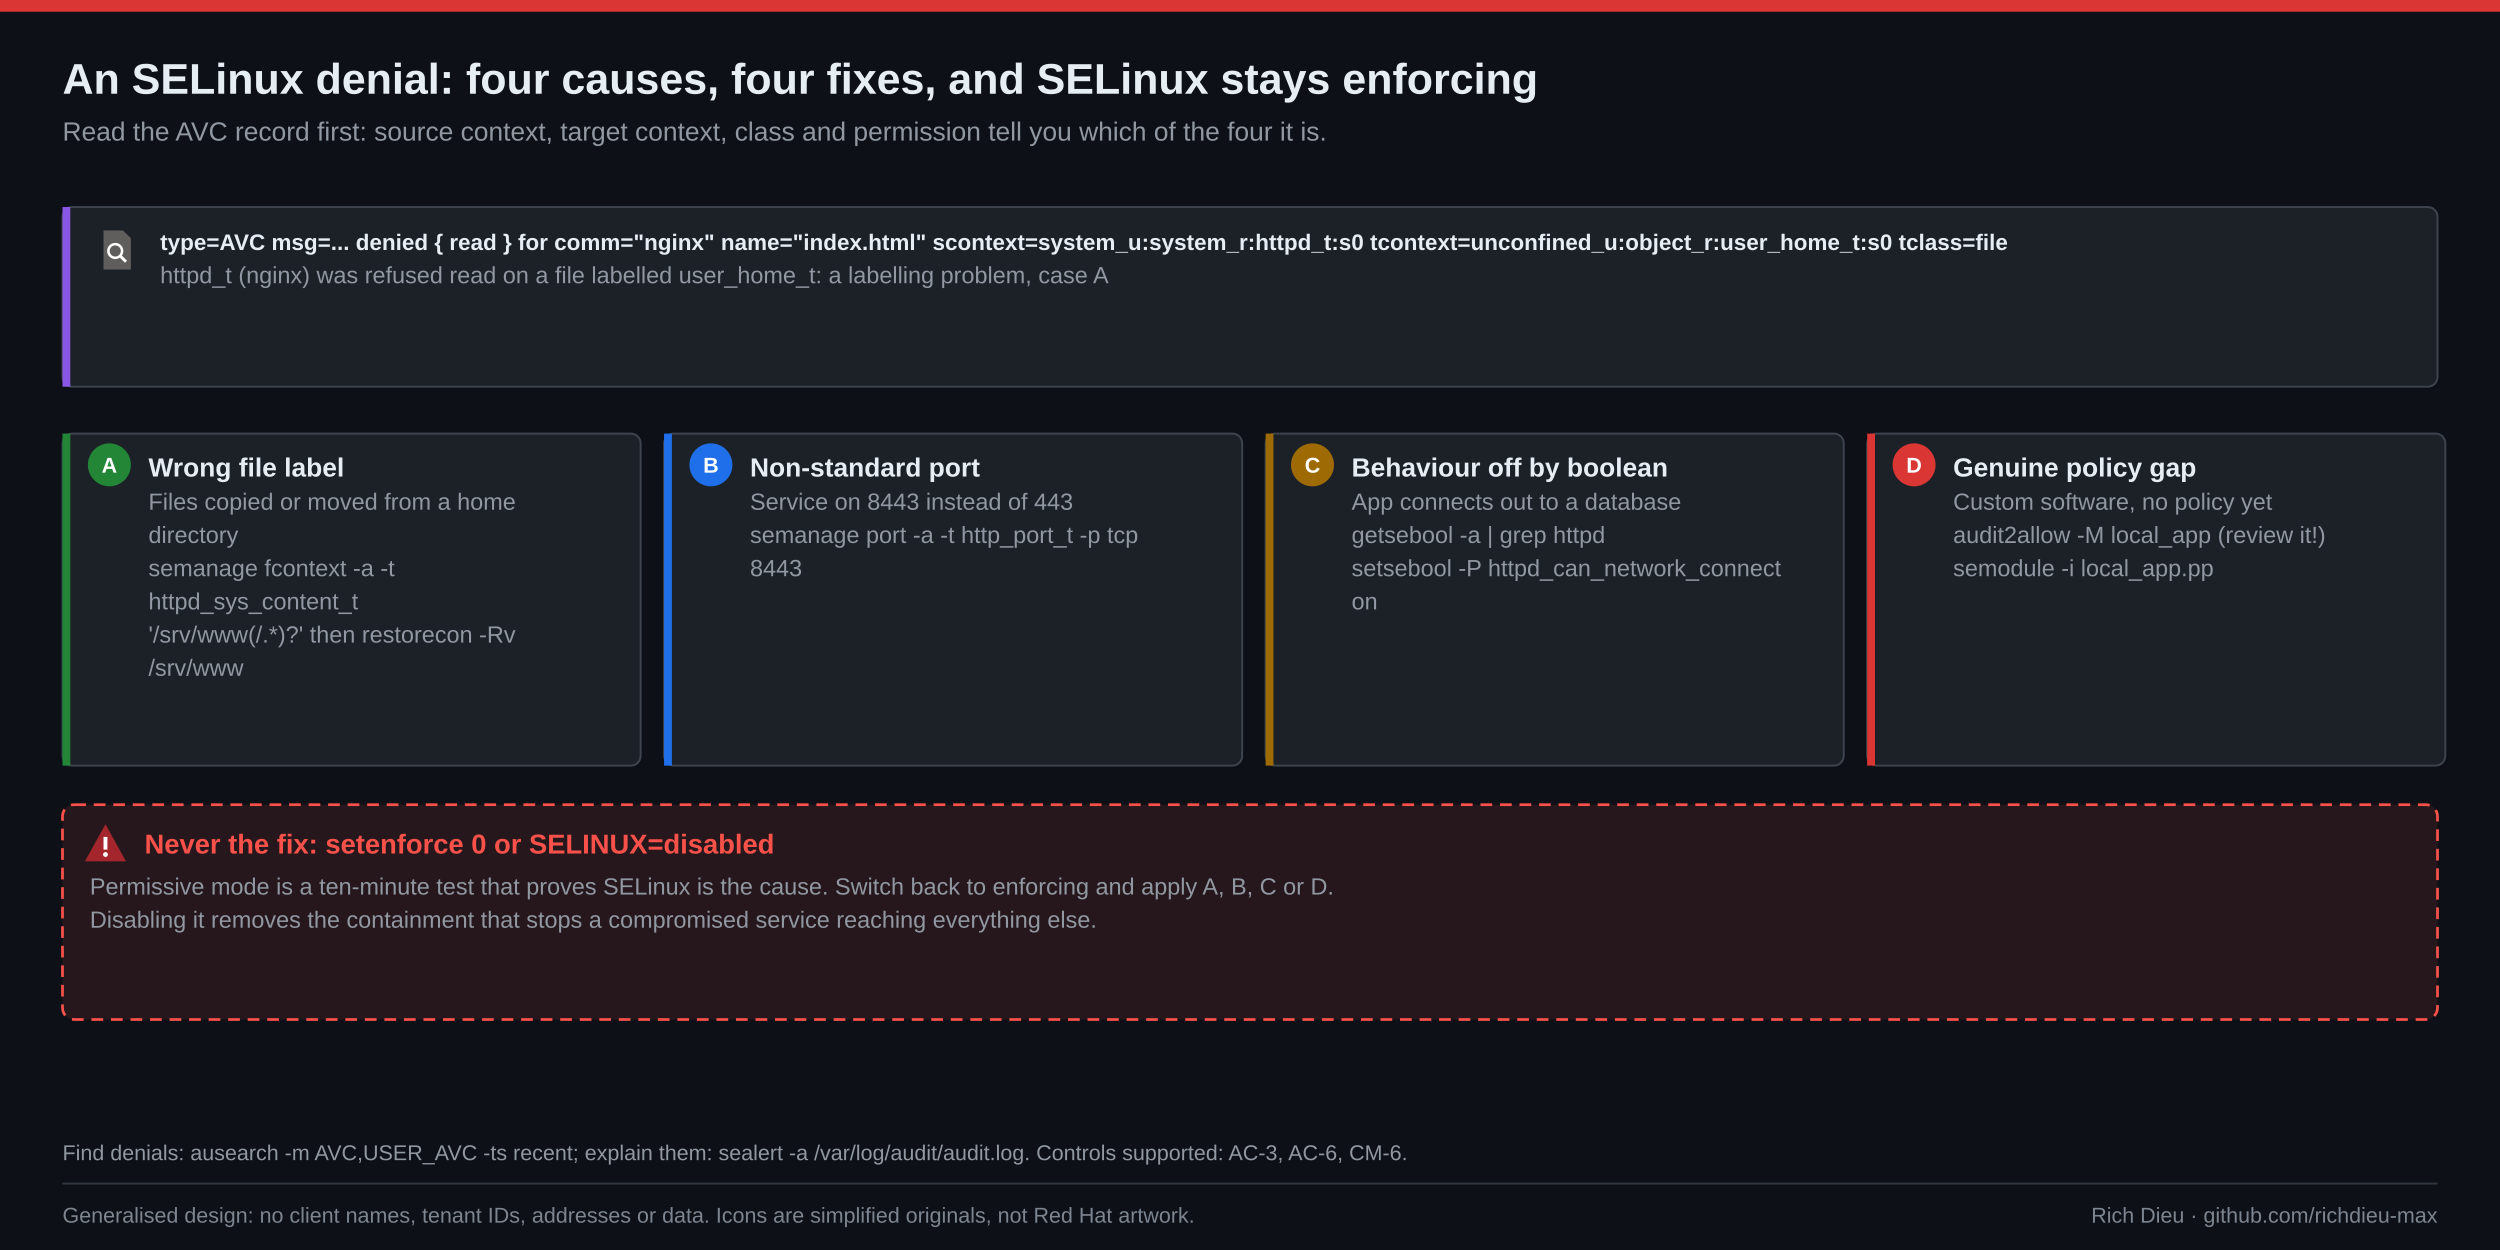
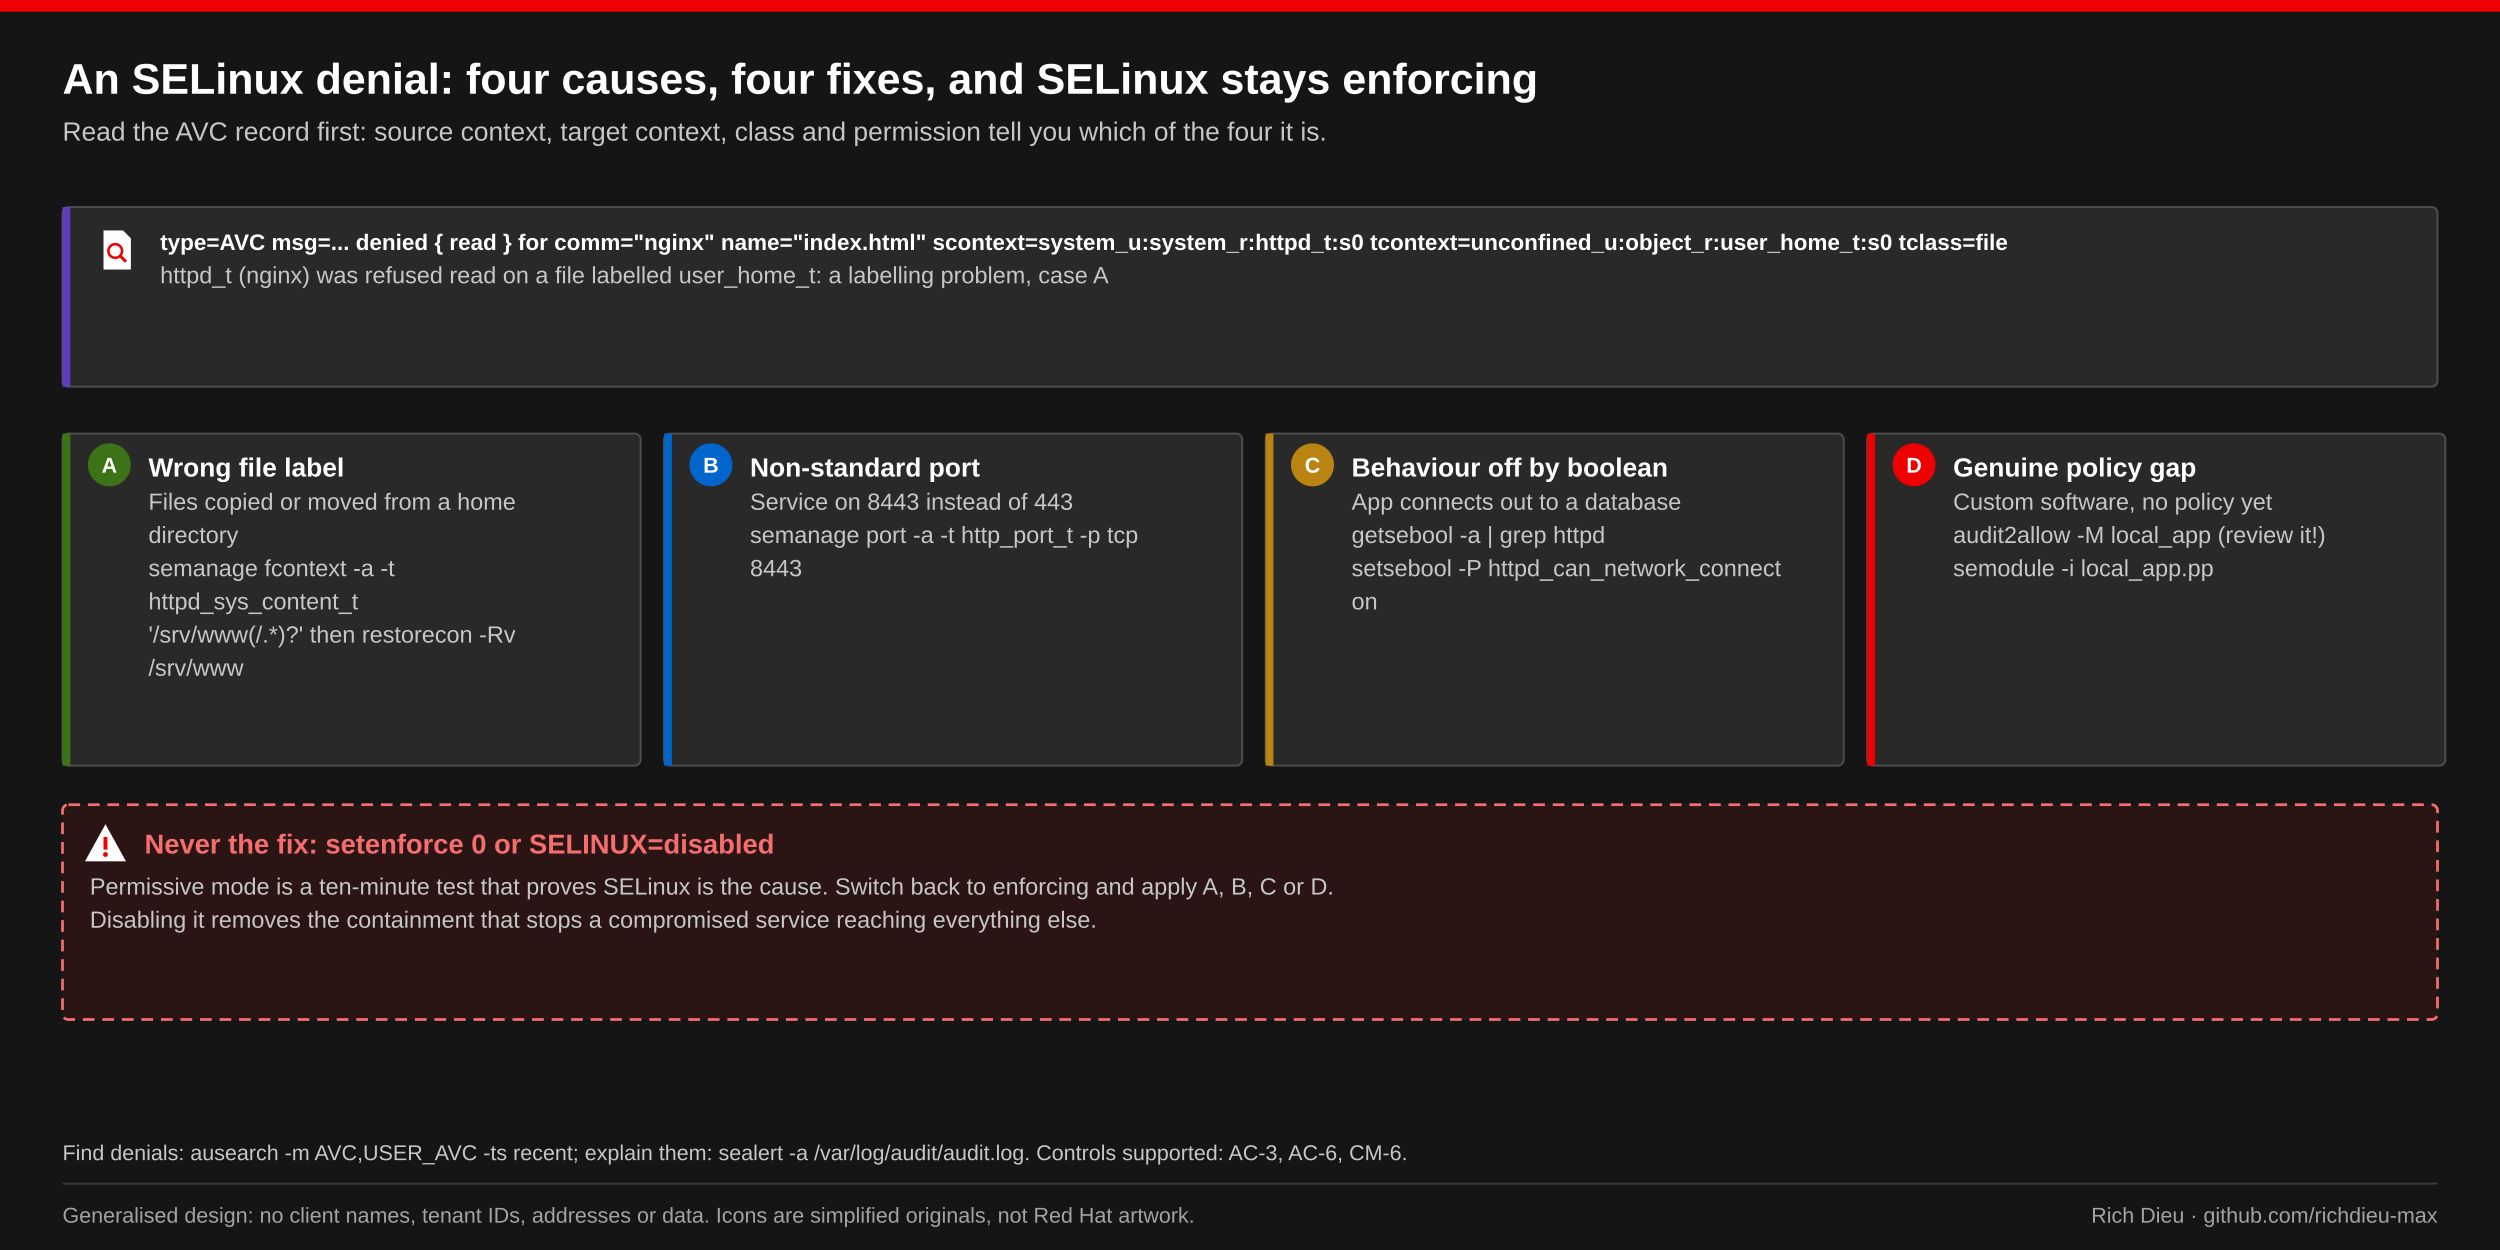
<svg xmlns="http://www.w3.org/2000/svg" viewBox="0 0 1280 640" width="1280" height="640" role="img" aria-label="An SELinux denial: four causes, four fixes, and SELinux stays enforcing">
  <defs />
-   <rect width="1280" height="640" fill="#0D1117" />
-   <rect x="0" y="0" width="1280" height="6" fill="#DA3633" />
-   <text x="32" y="48" font-family="'Segoe UI', 'Segoe UI Web', -apple-system, BlinkMacSystemFont, 'Helvetica Neue', Arial, sans-serif" font-size="22" font-weight="600" fill="#E6EDF3">An SELinux denial: four causes, four fixes, and SELinux stays enforcing</text>
-   <text x="32" y="72" font-family="'Segoe UI', 'Segoe UI Web', -apple-system, BlinkMacSystemFont, 'Helvetica Neue', Arial, sans-serif" font-size="13.5" fill="#9198A1">Read the AVC record first: source context, target context, class and permission tell you which of the four it is.</text>
-   <rect x="33.5" y="108" width="1216" height="92" rx="5" fill="#000" opacity="0.06" />
-   <rect x="32" y="106" width="1216" height="92" rx="5" fill="#1C2128" stroke="#3D444D" stroke-width="1" />
-   <rect x="32" y="106" width="4" height="92" rx="0" fill="#8957E5" />
+   <rect width="1280" height="640" fill="#151515" />
+   <rect x="0" y="0" width="1280" height="6" fill="#EE0000" />
+   <text x="32" y="48" font-family="'Red Hat Text', 'Red Hat Display', Overpass, 'Helvetica Neue', Arial, sans-serif" font-size="22" font-weight="600" fill="#FFFFFF">An SELinux denial: four causes, four fixes, and SELinux stays enforcing</text>
+   <text x="32" y="72" font-family="'Red Hat Text', 'Red Hat Display', Overpass, 'Helvetica Neue', Arial, sans-serif" font-size="13.5" fill="#C7C7C7">Read the AVC record first: source context, target context, class and permission tell you which of the four it is.</text>
+   <rect x="33.5" y="108" width="1216" height="92" rx="3" fill="#000" opacity="0.06" />
+   <rect x="32" y="106" width="1216" height="92" rx="3" fill="#292929" stroke="#4D4D4D" stroke-width="1" />
+   <rect x="32" y="106" width="4" height="92" rx="0" fill="#5E40BE" />
  <g transform="translate(48,116) scale(0.5)">
-     <path d="M10 4 h20 l8 8 v32 h-28 Z" fill="#605E5C" />
-     <circle cx="22" cy="25" r="7" fill="none" stroke="#fff" stroke-width="2.6" />
-     <path d="M27 30 l6 6" stroke="#fff" stroke-width="3" />
+     <path d="M10 4 h20 l8 8 v32 h-28 Z" fill="#FFFFFF" />
+     <circle cx="22" cy="25" r="7" fill="none" stroke="#EE0000" stroke-width="2.6" />
+     <path d="M27 30 l6 6" stroke="#EE0000" stroke-width="3" />
  </g>
-   <text x="82" y="128" font-family="'Segoe UI', 'Segoe UI Web', -apple-system, BlinkMacSystemFont, 'Helvetica Neue', Arial, sans-serif" font-size="11.5" font-weight="600" fill="#E6EDF3" text-anchor="start">type=AVC msg=... denied { read } for comm="nginx" name="index.html" scontext=system_u:system_r:httpd_t:s0 tcontext=unconfined_u:object_r:user_home_t:s0 tclass=file</text>
-   <text x="82" y="145" font-family="'Segoe UI', 'Segoe UI Web', -apple-system, BlinkMacSystemFont, 'Helvetica Neue', Arial, sans-serif" font-size="12" font-weight="400" fill="#9198A1" text-anchor="start">httpd_t (nginx) was refused read on a file labelled user_home_t: a labelling problem, case A</text>
-   <rect x="33.5" y="224" width="296" height="170" rx="5" fill="#000" opacity="0.06" />
-   <rect x="32" y="222" width="296" height="170" rx="5" fill="#1C2128" stroke="#3D444D" stroke-width="1" />
-   <rect x="32" y="222" width="4" height="170" rx="0" fill="#238636" />
-   <circle cx="56" cy="238" r="11" fill="#238636" />
-   <text x="56" y="242" font-family="'Segoe UI', 'Segoe UI Web', -apple-system, BlinkMacSystemFont, 'Helvetica Neue', Arial, sans-serif" font-size="11" font-weight="600" fill="#fff" text-anchor="middle">A</text>
-   <text x="76" y="244" font-family="'Segoe UI', 'Segoe UI Web', -apple-system, BlinkMacSystemFont, 'Helvetica Neue', Arial, sans-serif" font-size="13.5" font-weight="600" fill="#E6EDF3" text-anchor="start">Wrong file label</text>
-   <text x="76" y="261" font-family="'Segoe UI', 'Segoe UI Web', -apple-system, BlinkMacSystemFont, 'Helvetica Neue', Arial, sans-serif" font-size="12" font-weight="400" fill="#9198A1" text-anchor="start">Files copied or moved from a home</text>
-   <text x="76" y="278" font-family="'Segoe UI', 'Segoe UI Web', -apple-system, BlinkMacSystemFont, 'Helvetica Neue', Arial, sans-serif" font-size="12" font-weight="400" fill="#9198A1" text-anchor="start">directory</text>
-   <text x="76" y="295" font-family="'Segoe UI', 'Segoe UI Web', -apple-system, BlinkMacSystemFont, 'Helvetica Neue', Arial, sans-serif" font-size="12" font-weight="400" fill="#9198A1" text-anchor="start">semanage fcontext -a -t</text>
-   <text x="76" y="312" font-family="'Segoe UI', 'Segoe UI Web', -apple-system, BlinkMacSystemFont, 'Helvetica Neue', Arial, sans-serif" font-size="12" font-weight="400" fill="#9198A1" text-anchor="start">httpd_sys_content_t</text>
-   <text x="76" y="329" font-family="'Segoe UI', 'Segoe UI Web', -apple-system, BlinkMacSystemFont, 'Helvetica Neue', Arial, sans-serif" font-size="12" font-weight="400" fill="#9198A1" text-anchor="start">'/srv/www(/.*)?' then restorecon -Rv</text>
-   <text x="76" y="346" font-family="'Segoe UI', 'Segoe UI Web', -apple-system, BlinkMacSystemFont, 'Helvetica Neue', Arial, sans-serif" font-size="12" font-weight="400" fill="#9198A1" text-anchor="start">/srv/www</text>
-   <rect x="341.5" y="224" width="296" height="170" rx="5" fill="#000" opacity="0.06" />
-   <rect x="340" y="222" width="296" height="170" rx="5" fill="#1C2128" stroke="#3D444D" stroke-width="1" />
-   <rect x="340" y="222" width="4" height="170" rx="0" fill="#1F6FEB" />
-   <circle cx="364" cy="238" r="11" fill="#1F6FEB" />
-   <text x="364" y="242" font-family="'Segoe UI', 'Segoe UI Web', -apple-system, BlinkMacSystemFont, 'Helvetica Neue', Arial, sans-serif" font-size="11" font-weight="600" fill="#fff" text-anchor="middle">B</text>
-   <text x="384" y="244" font-family="'Segoe UI', 'Segoe UI Web', -apple-system, BlinkMacSystemFont, 'Helvetica Neue', Arial, sans-serif" font-size="13.5" font-weight="600" fill="#E6EDF3" text-anchor="start">Non-standard port</text>
-   <text x="384" y="261" font-family="'Segoe UI', 'Segoe UI Web', -apple-system, BlinkMacSystemFont, 'Helvetica Neue', Arial, sans-serif" font-size="12" font-weight="400" fill="#9198A1" text-anchor="start">Service on 8443 instead of 443</text>
-   <text x="384" y="278" font-family="'Segoe UI', 'Segoe UI Web', -apple-system, BlinkMacSystemFont, 'Helvetica Neue', Arial, sans-serif" font-size="12" font-weight="400" fill="#9198A1" text-anchor="start">semanage port -a -t http_port_t -p tcp</text>
-   <text x="384" y="295" font-family="'Segoe UI', 'Segoe UI Web', -apple-system, BlinkMacSystemFont, 'Helvetica Neue', Arial, sans-serif" font-size="12" font-weight="400" fill="#9198A1" text-anchor="start">8443</text>
-   <rect x="649.5" y="224" width="296" height="170" rx="5" fill="#000" opacity="0.06" />
-   <rect x="648" y="222" width="296" height="170" rx="5" fill="#1C2128" stroke="#3D444D" stroke-width="1" />
-   <rect x="648" y="222" width="4" height="170" rx="0" fill="#9E6A03" />
-   <circle cx="672" cy="238" r="11" fill="#9E6A03" />
-   <text x="672" y="242" font-family="'Segoe UI', 'Segoe UI Web', -apple-system, BlinkMacSystemFont, 'Helvetica Neue', Arial, sans-serif" font-size="11" font-weight="600" fill="#fff" text-anchor="middle">C</text>
-   <text x="692" y="244" font-family="'Segoe UI', 'Segoe UI Web', -apple-system, BlinkMacSystemFont, 'Helvetica Neue', Arial, sans-serif" font-size="13.5" font-weight="600" fill="#E6EDF3" text-anchor="start">Behaviour off by boolean</text>
-   <text x="692" y="261" font-family="'Segoe UI', 'Segoe UI Web', -apple-system, BlinkMacSystemFont, 'Helvetica Neue', Arial, sans-serif" font-size="12" font-weight="400" fill="#9198A1" text-anchor="start">App connects out to a database</text>
-   <text x="692" y="278" font-family="'Segoe UI', 'Segoe UI Web', -apple-system, BlinkMacSystemFont, 'Helvetica Neue', Arial, sans-serif" font-size="12" font-weight="400" fill="#9198A1" text-anchor="start">getsebool -a | grep httpd</text>
-   <text x="692" y="295" font-family="'Segoe UI', 'Segoe UI Web', -apple-system, BlinkMacSystemFont, 'Helvetica Neue', Arial, sans-serif" font-size="12" font-weight="400" fill="#9198A1" text-anchor="start">setsebool -P httpd_can_network_connect</text>
-   <text x="692" y="312" font-family="'Segoe UI', 'Segoe UI Web', -apple-system, BlinkMacSystemFont, 'Helvetica Neue', Arial, sans-serif" font-size="12" font-weight="400" fill="#9198A1" text-anchor="start">on</text>
-   <rect x="957.5" y="224" width="296" height="170" rx="5" fill="#000" opacity="0.06" />
-   <rect x="956" y="222" width="296" height="170" rx="5" fill="#1C2128" stroke="#3D444D" stroke-width="1" />
-   <rect x="956" y="222" width="4" height="170" rx="0" fill="#DA3633" />
-   <circle cx="980" cy="238" r="11" fill="#DA3633" />
-   <text x="980" y="242" font-family="'Segoe UI', 'Segoe UI Web', -apple-system, BlinkMacSystemFont, 'Helvetica Neue', Arial, sans-serif" font-size="11" font-weight="600" fill="#fff" text-anchor="middle">D</text>
-   <text x="1000" y="244" font-family="'Segoe UI', 'Segoe UI Web', -apple-system, BlinkMacSystemFont, 'Helvetica Neue', Arial, sans-serif" font-size="13.5" font-weight="600" fill="#E6EDF3" text-anchor="start">Genuine policy gap</text>
-   <text x="1000" y="261" font-family="'Segoe UI', 'Segoe UI Web', -apple-system, BlinkMacSystemFont, 'Helvetica Neue', Arial, sans-serif" font-size="12" font-weight="400" fill="#9198A1" text-anchor="start">Custom software, no policy yet</text>
-   <text x="1000" y="278" font-family="'Segoe UI', 'Segoe UI Web', -apple-system, BlinkMacSystemFont, 'Helvetica Neue', Arial, sans-serif" font-size="12" font-weight="400" fill="#9198A1" text-anchor="start">audit2allow -M local_app (review it!)</text>
-   <text x="1000" y="295" font-family="'Segoe UI', 'Segoe UI Web', -apple-system, BlinkMacSystemFont, 'Helvetica Neue', Arial, sans-serif" font-size="12" font-weight="400" fill="#9198A1" text-anchor="start">semodule -i local_app.pp</text>
-   <rect x="32" y="412" width="1216" height="110" rx="6" fill="#25171C" stroke="#F85149" stroke-width="1.4" stroke-dasharray="6 4" />
+   <text x="82" y="128" font-family="'Red Hat Text', 'Red Hat Display', Overpass, 'Helvetica Neue', Arial, sans-serif" font-size="11.5" font-weight="600" fill="#FFFFFF" text-anchor="start">type=AVC msg=... denied { read } for comm="nginx" name="index.html" scontext=system_u:system_r:httpd_t:s0 tcontext=unconfined_u:object_r:user_home_t:s0 tclass=file</text>
+   <text x="82" y="145" font-family="'Red Hat Text', 'Red Hat Display', Overpass, 'Helvetica Neue', Arial, sans-serif" font-size="12" font-weight="400" fill="#C7C7C7" text-anchor="start">httpd_t (nginx) was refused read on a file labelled user_home_t: a labelling problem, case A</text>
+   <rect x="33.5" y="224" width="296" height="170" rx="3" fill="#000" opacity="0.06" />
+   <rect x="32" y="222" width="296" height="170" rx="3" fill="#292929" stroke="#4D4D4D" stroke-width="1" />
+   <rect x="32" y="222" width="4" height="170" rx="0" fill="#3D7317" />
+   <circle cx="56" cy="238" r="11" fill="#3D7317" />
+   <text x="56" y="242" font-family="'Red Hat Text', 'Red Hat Display', Overpass, 'Helvetica Neue', Arial, sans-serif" font-size="11" font-weight="600" fill="#fff" text-anchor="middle">A</text>
+   <text x="76" y="244" font-family="'Red Hat Text', 'Red Hat Display', Overpass, 'Helvetica Neue', Arial, sans-serif" font-size="13.5" font-weight="600" fill="#FFFFFF" text-anchor="start">Wrong file label</text>
+   <text x="76" y="261" font-family="'Red Hat Text', 'Red Hat Display', Overpass, 'Helvetica Neue', Arial, sans-serif" font-size="12" font-weight="400" fill="#C7C7C7" text-anchor="start">Files copied or moved from a home</text>
+   <text x="76" y="278" font-family="'Red Hat Text', 'Red Hat Display', Overpass, 'Helvetica Neue', Arial, sans-serif" font-size="12" font-weight="400" fill="#C7C7C7" text-anchor="start">directory</text>
+   <text x="76" y="295" font-family="'Red Hat Text', 'Red Hat Display', Overpass, 'Helvetica Neue', Arial, sans-serif" font-size="12" font-weight="400" fill="#C7C7C7" text-anchor="start">semanage fcontext -a -t</text>
+   <text x="76" y="312" font-family="'Red Hat Text', 'Red Hat Display', Overpass, 'Helvetica Neue', Arial, sans-serif" font-size="12" font-weight="400" fill="#C7C7C7" text-anchor="start">httpd_sys_content_t</text>
+   <text x="76" y="329" font-family="'Red Hat Text', 'Red Hat Display', Overpass, 'Helvetica Neue', Arial, sans-serif" font-size="12" font-weight="400" fill="#C7C7C7" text-anchor="start">'/srv/www(/.*)?' then restorecon -Rv</text>
+   <text x="76" y="346" font-family="'Red Hat Text', 'Red Hat Display', Overpass, 'Helvetica Neue', Arial, sans-serif" font-size="12" font-weight="400" fill="#C7C7C7" text-anchor="start">/srv/www</text>
+   <rect x="341.5" y="224" width="296" height="170" rx="3" fill="#000" opacity="0.06" />
+   <rect x="340" y="222" width="296" height="170" rx="3" fill="#292929" stroke="#4D4D4D" stroke-width="1" />
+   <rect x="340" y="222" width="4" height="170" rx="0" fill="#0066CC" />
+   <circle cx="364" cy="238" r="11" fill="#0066CC" />
+   <text x="364" y="242" font-family="'Red Hat Text', 'Red Hat Display', Overpass, 'Helvetica Neue', Arial, sans-serif" font-size="11" font-weight="600" fill="#fff" text-anchor="middle">B</text>
+   <text x="384" y="244" font-family="'Red Hat Text', 'Red Hat Display', Overpass, 'Helvetica Neue', Arial, sans-serif" font-size="13.5" font-weight="600" fill="#FFFFFF" text-anchor="start">Non-standard port</text>
+   <text x="384" y="261" font-family="'Red Hat Text', 'Red Hat Display', Overpass, 'Helvetica Neue', Arial, sans-serif" font-size="12" font-weight="400" fill="#C7C7C7" text-anchor="start">Service on 8443 instead of 443</text>
+   <text x="384" y="278" font-family="'Red Hat Text', 'Red Hat Display', Overpass, 'Helvetica Neue', Arial, sans-serif" font-size="12" font-weight="400" fill="#C7C7C7" text-anchor="start">semanage port -a -t http_port_t -p tcp</text>
+   <text x="384" y="295" font-family="'Red Hat Text', 'Red Hat Display', Overpass, 'Helvetica Neue', Arial, sans-serif" font-size="12" font-weight="400" fill="#C7C7C7" text-anchor="start">8443</text>
+   <rect x="649.5" y="224" width="296" height="170" rx="3" fill="#000" opacity="0.06" />
+   <rect x="648" y="222" width="296" height="170" rx="3" fill="#292929" stroke="#4D4D4D" stroke-width="1" />
+   <rect x="648" y="222" width="4" height="170" rx="0" fill="#B98412" />
+   <circle cx="672" cy="238" r="11" fill="#B98412" />
+   <text x="672" y="242" font-family="'Red Hat Text', 'Red Hat Display', Overpass, 'Helvetica Neue', Arial, sans-serif" font-size="11" font-weight="600" fill="#fff" text-anchor="middle">C</text>
+   <text x="692" y="244" font-family="'Red Hat Text', 'Red Hat Display', Overpass, 'Helvetica Neue', Arial, sans-serif" font-size="13.5" font-weight="600" fill="#FFFFFF" text-anchor="start">Behaviour off by boolean</text>
+   <text x="692" y="261" font-family="'Red Hat Text', 'Red Hat Display', Overpass, 'Helvetica Neue', Arial, sans-serif" font-size="12" font-weight="400" fill="#C7C7C7" text-anchor="start">App connects out to a database</text>
+   <text x="692" y="278" font-family="'Red Hat Text', 'Red Hat Display', Overpass, 'Helvetica Neue', Arial, sans-serif" font-size="12" font-weight="400" fill="#C7C7C7" text-anchor="start">getsebool -a | grep httpd</text>
+   <text x="692" y="295" font-family="'Red Hat Text', 'Red Hat Display', Overpass, 'Helvetica Neue', Arial, sans-serif" font-size="12" font-weight="400" fill="#C7C7C7" text-anchor="start">setsebool -P httpd_can_network_connect</text>
+   <text x="692" y="312" font-family="'Red Hat Text', 'Red Hat Display', Overpass, 'Helvetica Neue', Arial, sans-serif" font-size="12" font-weight="400" fill="#C7C7C7" text-anchor="start">on</text>
+   <rect x="957.5" y="224" width="296" height="170" rx="3" fill="#000" opacity="0.06" />
+   <rect x="956" y="222" width="296" height="170" rx="3" fill="#292929" stroke="#4D4D4D" stroke-width="1" />
+   <rect x="956" y="222" width="4" height="170" rx="0" fill="#EE0000" />
+   <circle cx="980" cy="238" r="11" fill="#EE0000" />
+   <text x="980" y="242" font-family="'Red Hat Text', 'Red Hat Display', Overpass, 'Helvetica Neue', Arial, sans-serif" font-size="11" font-weight="600" fill="#fff" text-anchor="middle">D</text>
+   <text x="1000" y="244" font-family="'Red Hat Text', 'Red Hat Display', Overpass, 'Helvetica Neue', Arial, sans-serif" font-size="13.5" font-weight="600" fill="#FFFFFF" text-anchor="start">Genuine policy gap</text>
+   <text x="1000" y="261" font-family="'Red Hat Text', 'Red Hat Display', Overpass, 'Helvetica Neue', Arial, sans-serif" font-size="12" font-weight="400" fill="#C7C7C7" text-anchor="start">Custom software, no policy yet</text>
+   <text x="1000" y="278" font-family="'Red Hat Text', 'Red Hat Display', Overpass, 'Helvetica Neue', Arial, sans-serif" font-size="12" font-weight="400" fill="#C7C7C7" text-anchor="start">audit2allow -M local_app (review it!)</text>
+   <text x="1000" y="295" font-family="'Red Hat Text', 'Red Hat Display', Overpass, 'Helvetica Neue', Arial, sans-serif" font-size="12" font-weight="400" fill="#C7C7C7" text-anchor="start">semodule -i local_app.pp</text>
+   <rect x="32" y="412" width="1216" height="110" rx="3" fill="#2B1414" stroke="#F56E6E" stroke-width="1.4" stroke-dasharray="6 4" />
  <g transform="translate(42,420) scale(0.5)">
-     <path d="M24 4 L45 42 H3 Z" fill="#A4262C" />
-     <rect x="22" y="17" width="4" height="13" fill="#fff" />
-     <circle cx="24" cy="35" r="2.5" fill="#fff" />
+     <path d="M24 4 L45 42 H3 Z" fill="#FFFFFF" />
+     <rect x="22" y="17" width="4" height="13" fill="#EE0000" />
+     <circle cx="24" cy="35" r="2.5" fill="#EE0000" />
  </g>
-   <text x="74" y="437" font-family="'Segoe UI', 'Segoe UI Web', -apple-system, BlinkMacSystemFont, 'Helvetica Neue', Arial, sans-serif" font-size="14" font-weight="600" fill="#F85149" text-anchor="start">Never the fix: setenforce 0 or SELINUX=disabled</text>
-   <text x="46" y="458" font-family="'Segoe UI', 'Segoe UI Web', -apple-system, BlinkMacSystemFont, 'Helvetica Neue', Arial, sans-serif" font-size="12" font-weight="400" fill="#9198A1" text-anchor="start">Permissive mode is a ten-minute test that proves SELinux is the cause. Switch back to enforcing and apply A, B, C or D.</text>
-   <text x="46" y="475" font-family="'Segoe UI', 'Segoe UI Web', -apple-system, BlinkMacSystemFont, 'Helvetica Neue', Arial, sans-serif" font-size="12" font-weight="400" fill="#9198A1" text-anchor="start">Disabling it removes the containment that stops a compromised service reaching everything else.</text>
-   <text x="32" y="594" font-family="'Segoe UI', 'Segoe UI Web', -apple-system, BlinkMacSystemFont, 'Helvetica Neue', Arial, sans-serif" font-size="11" font-weight="400" fill="#9198A1" text-anchor="start">Find denials: ausearch -m AVC,USER_AVC -ts recent; explain them: sealert -a /var/log/audit/audit.log. Controls supported: AC-3, AC-6, CM-6.</text>
-   <line x1="32" y1="606" x2="1248" y2="606" stroke="#30363D" />
-   <text x="32" y="626" font-family="'Segoe UI', 'Segoe UI Web', -apple-system, BlinkMacSystemFont, 'Helvetica Neue', Arial, sans-serif" font-size="11" fill="#7D8590">Generalised design: no client names, tenant IDs, addresses or data. Icons are simplified originals, not Red Hat artwork.</text>
-   <text x="1248" y="626" font-family="'Segoe UI', 'Segoe UI Web', -apple-system, BlinkMacSystemFont, 'Helvetica Neue', Arial, sans-serif" font-size="11" fill="#7D8590" text-anchor="end">Rich Dieu · github.com/richdieu-max</text>
+   <text x="74" y="437" font-family="'Red Hat Text', 'Red Hat Display', Overpass, 'Helvetica Neue', Arial, sans-serif" font-size="14" font-weight="600" fill="#F56E6E" text-anchor="start">Never the fix: setenforce 0 or SELINUX=disabled</text>
+   <text x="46" y="458" font-family="'Red Hat Text', 'Red Hat Display', Overpass, 'Helvetica Neue', Arial, sans-serif" font-size="12" font-weight="400" fill="#C7C7C7" text-anchor="start">Permissive mode is a ten-minute test that proves SELinux is the cause. Switch back to enforcing and apply A, B, C or D.</text>
+   <text x="46" y="475" font-family="'Red Hat Text', 'Red Hat Display', Overpass, 'Helvetica Neue', Arial, sans-serif" font-size="12" font-weight="400" fill="#C7C7C7" text-anchor="start">Disabling it removes the containment that stops a compromised service reaching everything else.</text>
+   <text x="32" y="594" font-family="'Red Hat Text', 'Red Hat Display', Overpass, 'Helvetica Neue', Arial, sans-serif" font-size="11" font-weight="400" fill="#C7C7C7" text-anchor="start">Find denials: ausearch -m AVC,USER_AVC -ts recent; explain them: sealert -a /var/log/audit/audit.log. Controls supported: AC-3, AC-6, CM-6.</text>
+   <line x1="32" y1="606" x2="1248" y2="606" stroke="#383838" />
+   <text x="32" y="626" font-family="'Red Hat Text', 'Red Hat Display', Overpass, 'Helvetica Neue', Arial, sans-serif" font-size="11" fill="#A3A3A3">Generalised design: no client names, tenant IDs, addresses or data. Icons are simplified originals, not Red Hat artwork.</text>
+   <text x="1248" y="626" font-family="'Red Hat Text', 'Red Hat Display', Overpass, 'Helvetica Neue', Arial, sans-serif" font-size="11" fill="#A3A3A3" text-anchor="end">Rich Dieu · github.com/richdieu-max</text>
</svg>
